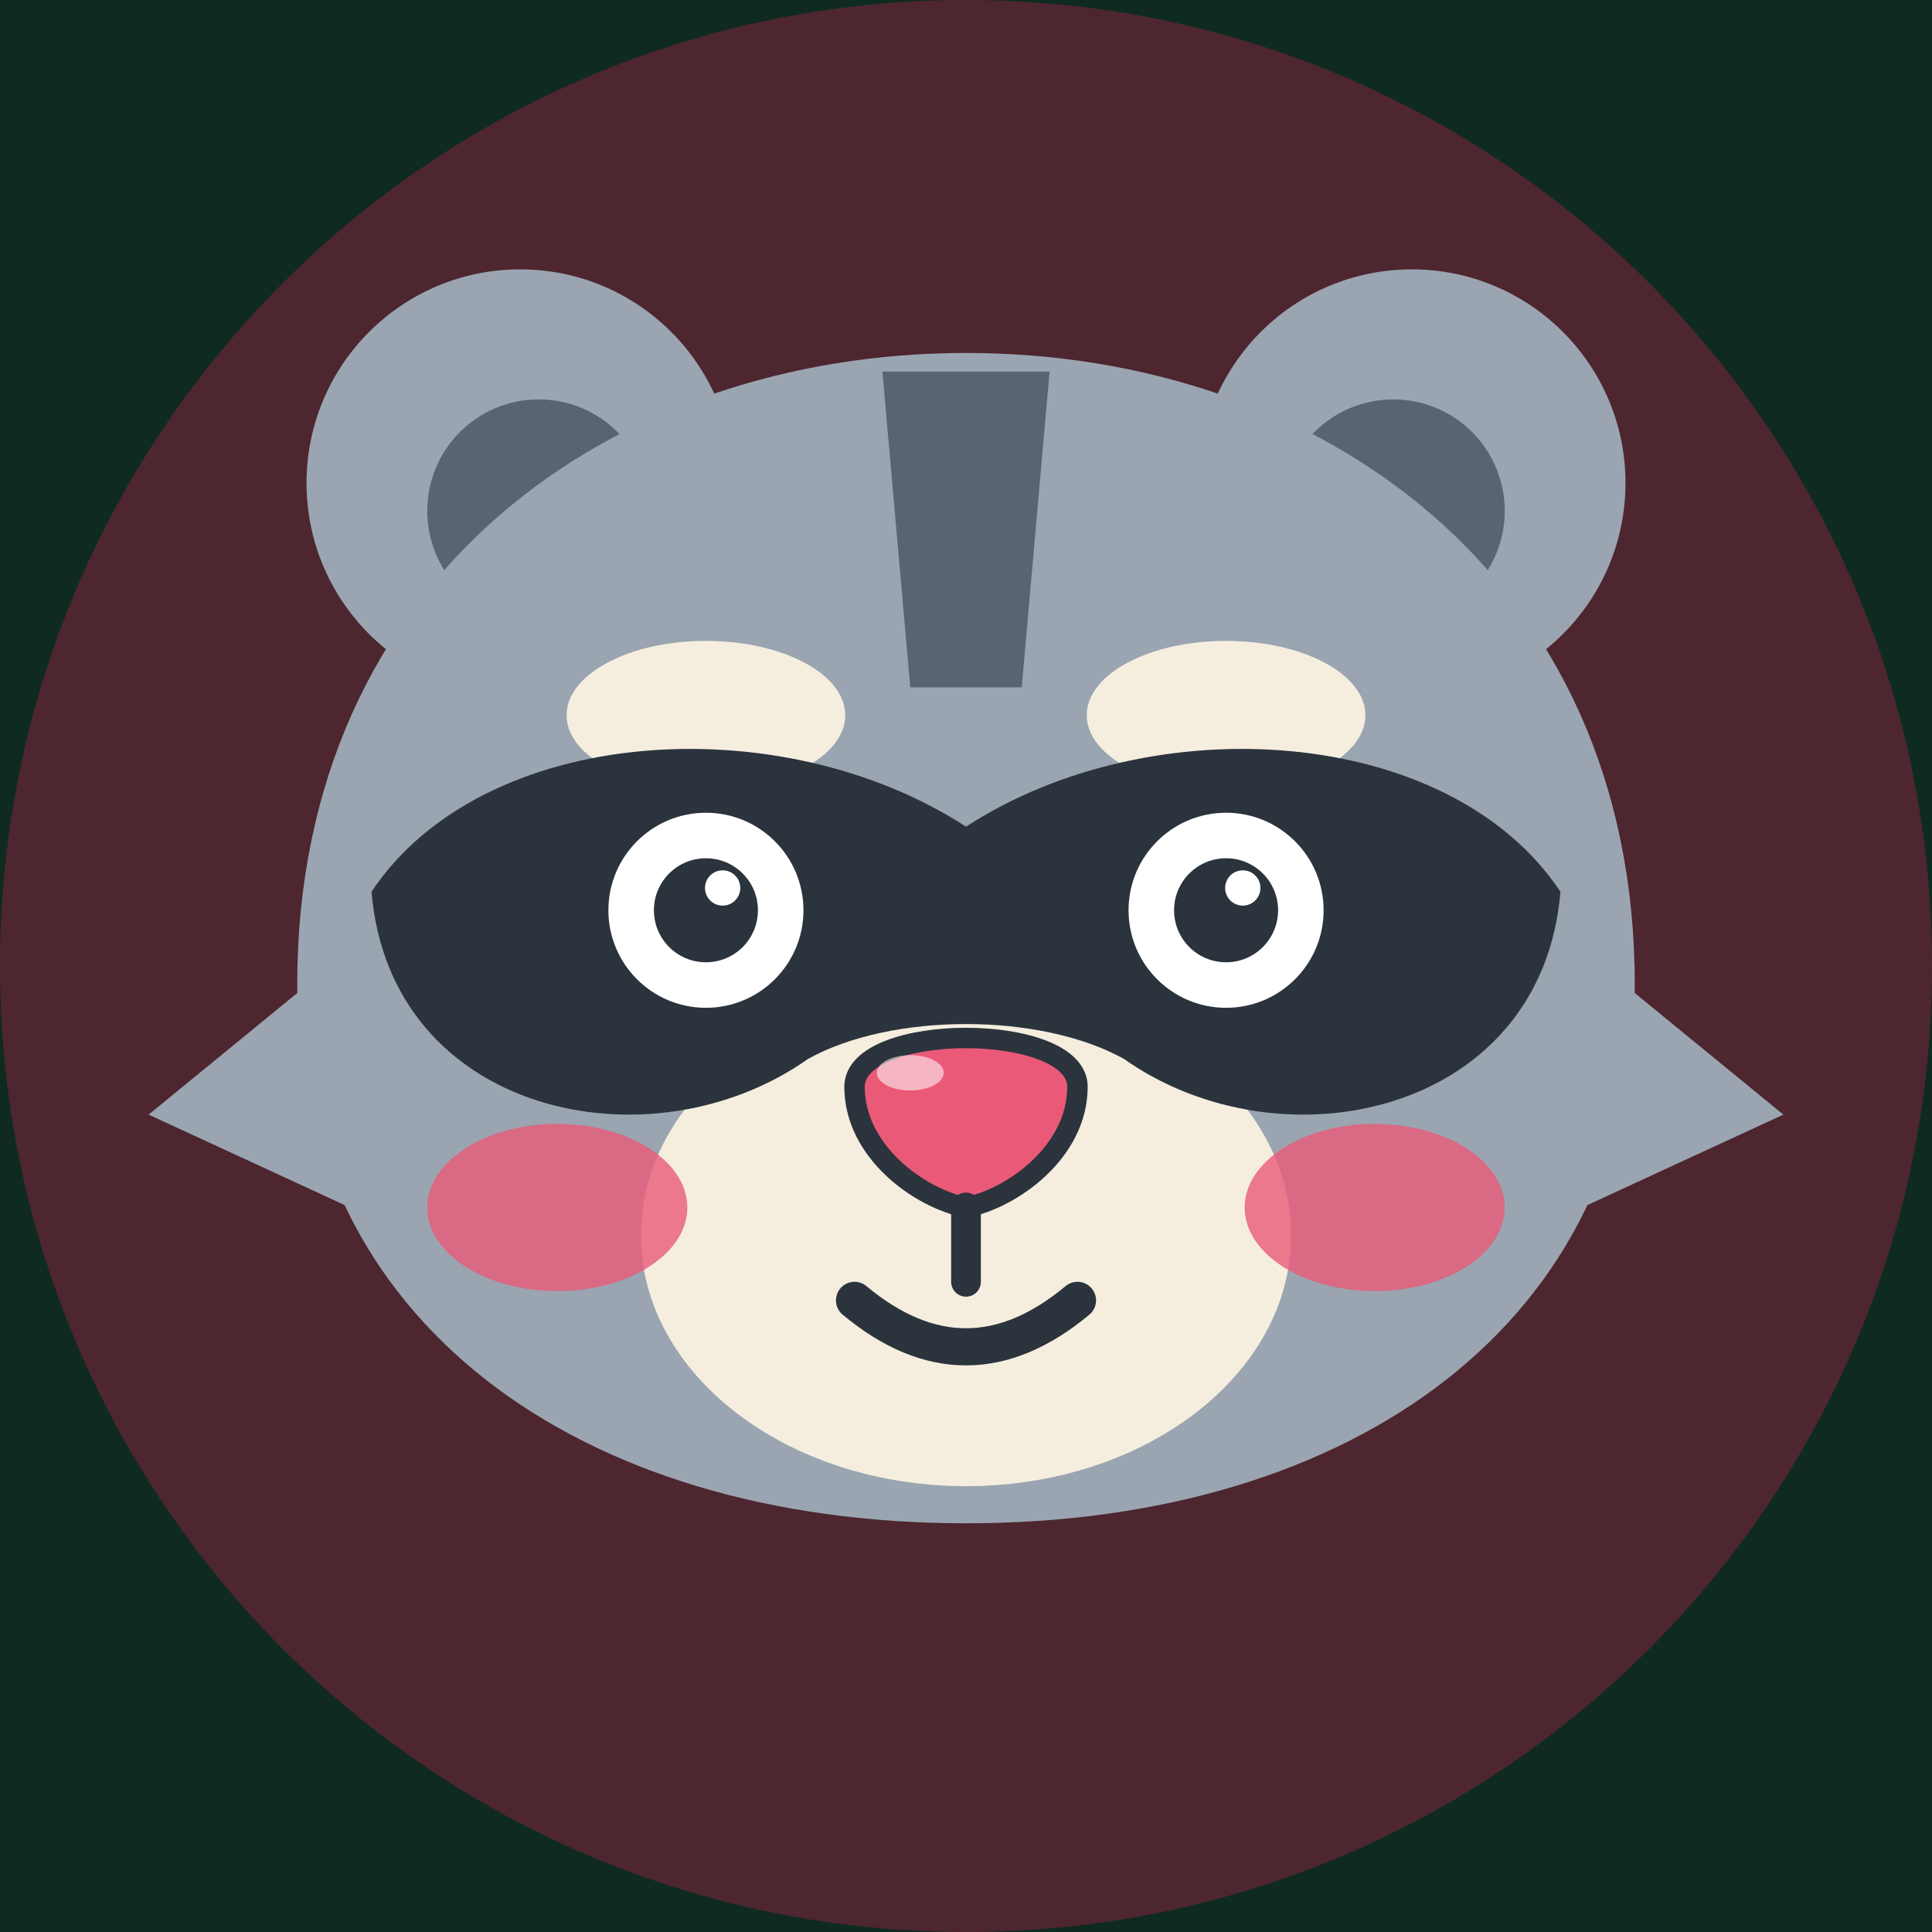
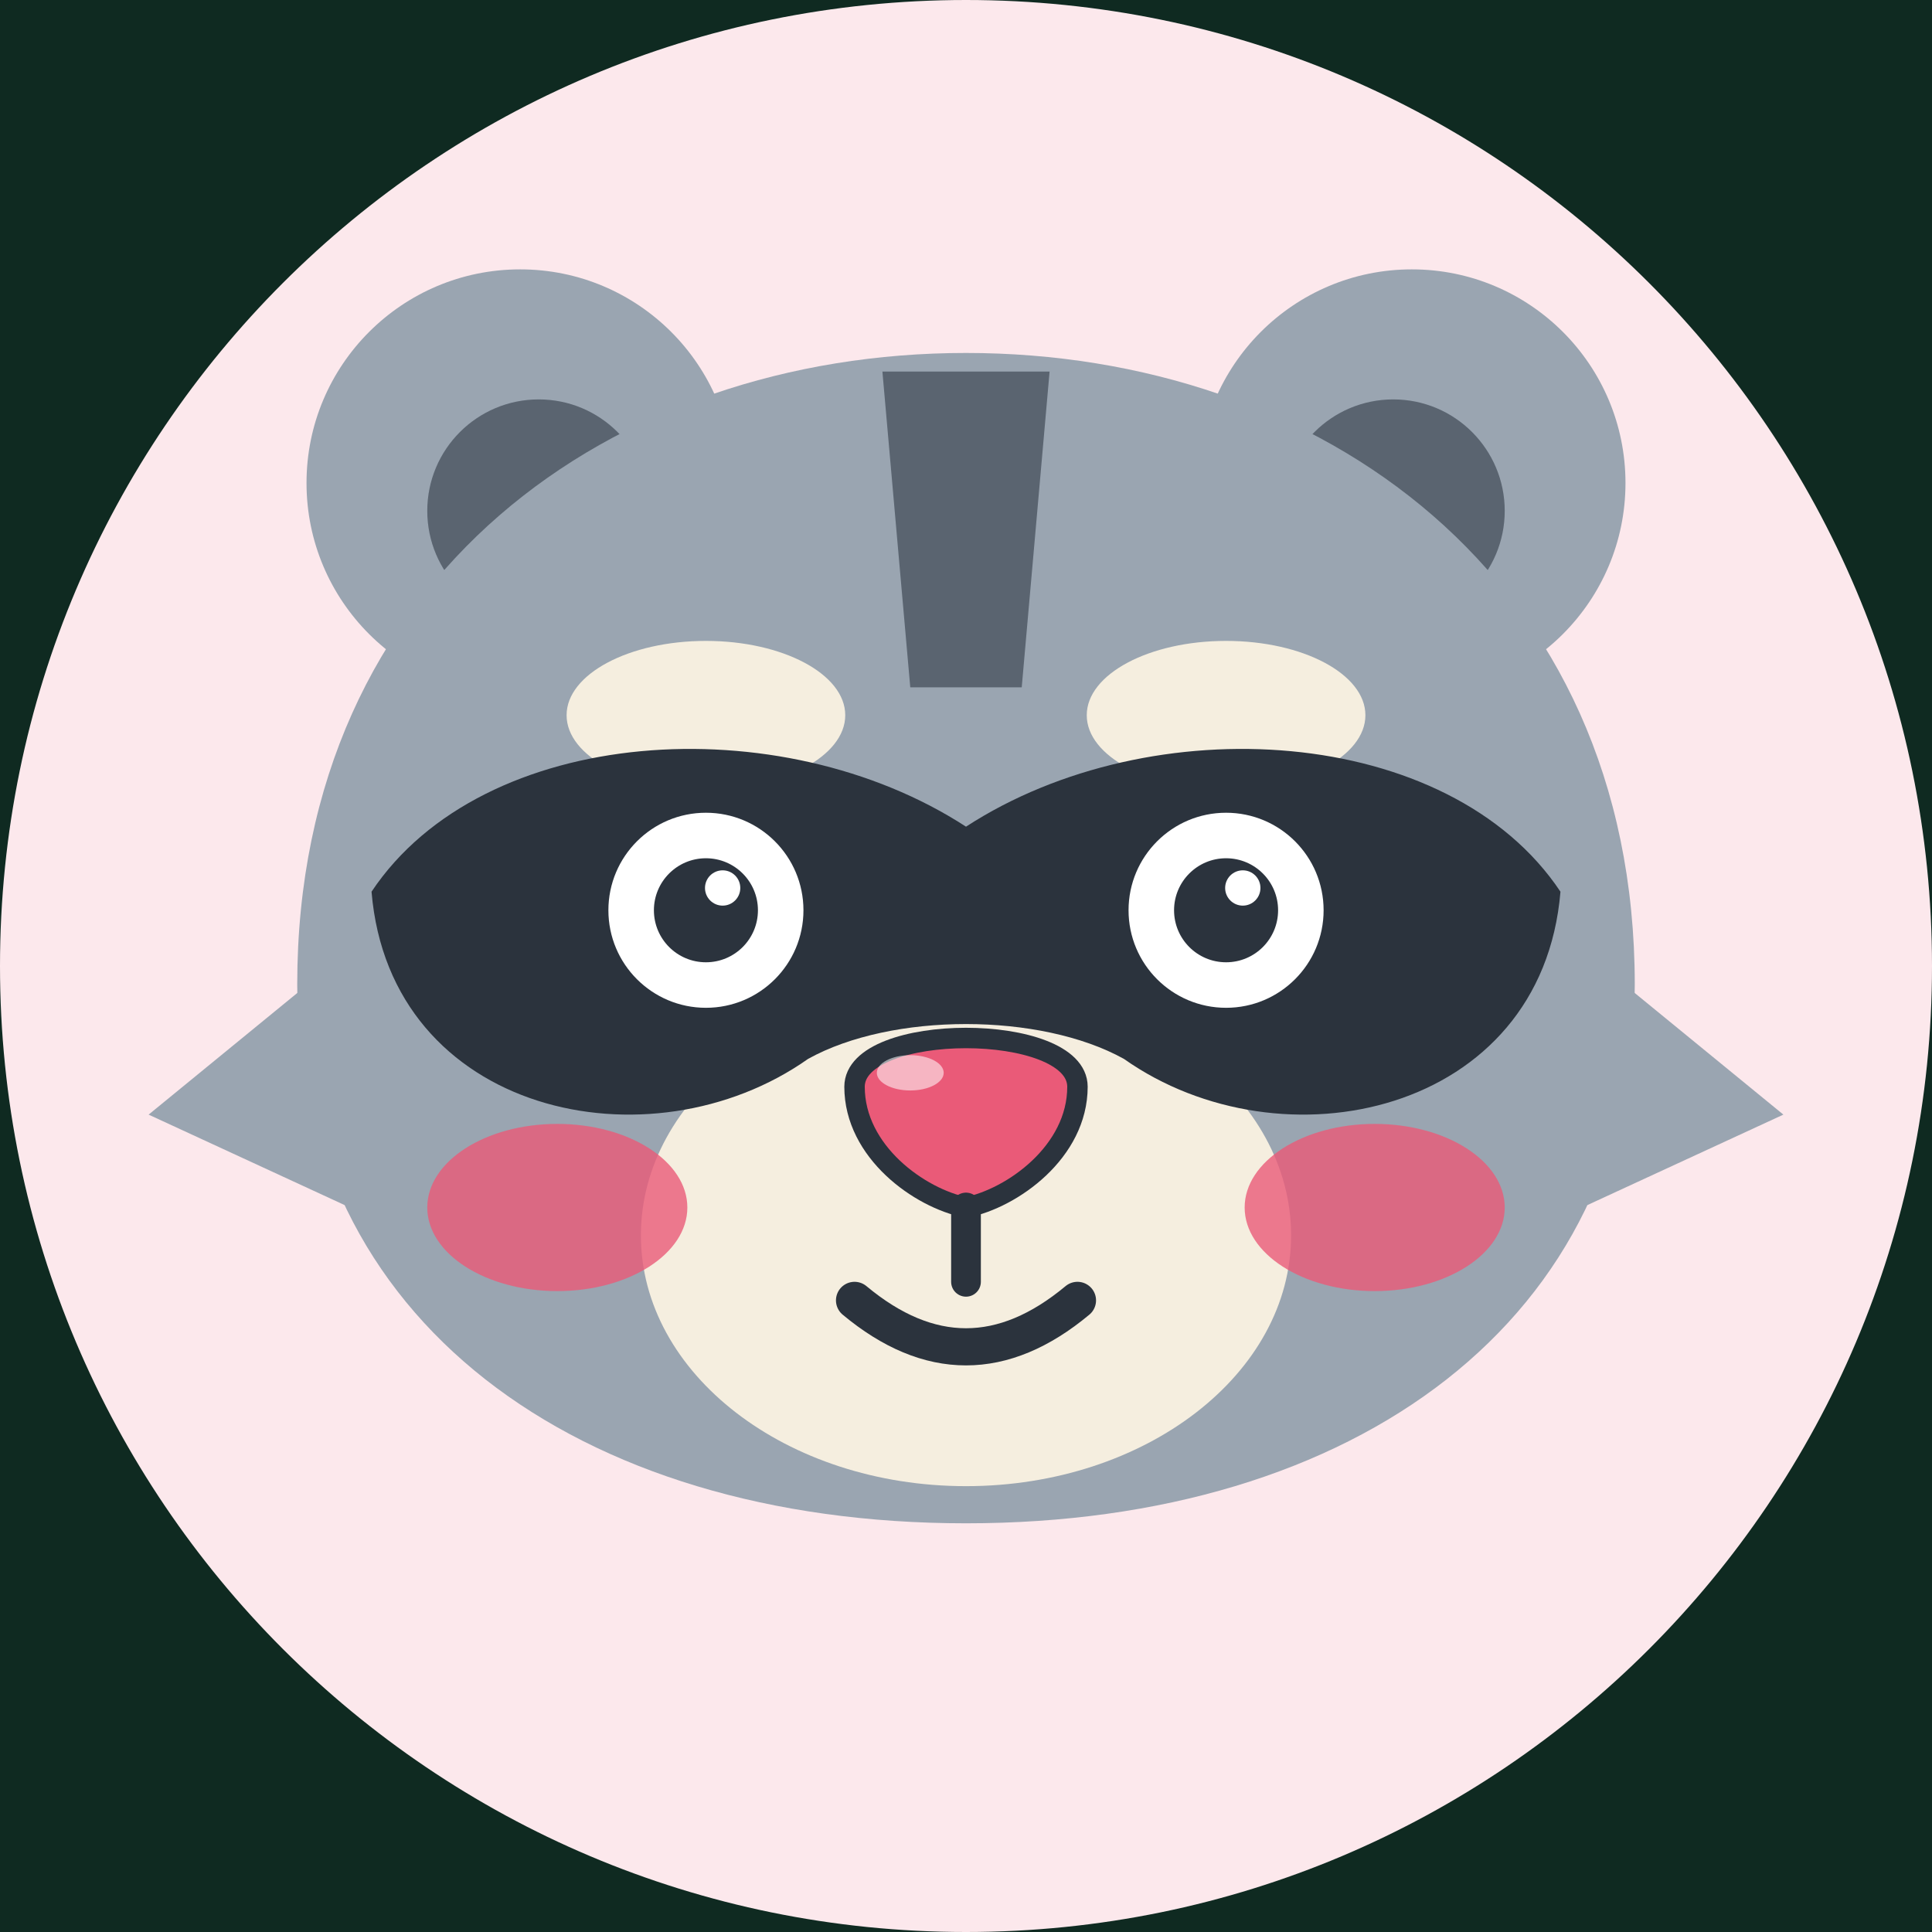
<svg xmlns="http://www.w3.org/2000/svg" viewBox="-4 10 208 208" width="208" height="208" role="img" aria-label="Chavito the raccoon">
  <rect x="-4" y="10" width="208" height="208" fill="#0F2A21" />
-   <circle cx="100" cy="114" r="104" fill="#4D2630" />
+   <circle cx="100" cy="114" r="104" fill="#FCE8EC" />
  <g id="chavito-neutral-disc-on-dark">
    <circle cx="52" cy="62" r="23" fill="#9AA5B1" />
    <circle cx="54" cy="65" r="12" fill="#5A6470" />
    <circle cx="148" cy="62" r="23" fill="#9AA5B1" />
    <circle cx="146" cy="65" r="12" fill="#5A6470" />
    <path d="M34 112 L12 130 L38 142Z" fill="#9AA5B1" />
    <path d="M166 112 L188 130 L162 142Z" fill="#9AA5B1" />
    <path d="M28 116 C28 72 62 48 100 48 C138 48 172 72 172 116 C172 152 142 174 100 174 C58 174 28 152 28 116Z" fill="#9AA5B1" />
    <path d="M91 50 L109 50 L106 84 L94 84Z" fill="#5A6470" />
    <ellipse cx="72" cy="87" rx="15" ry="8" fill="#F5EEDF" />
    <ellipse cx="128" cy="87" rx="15" ry="8" fill="#F5EEDF" />
    <ellipse cx="100" cy="143" rx="35" ry="27" fill="#F5EEDF" />
    <path d="M36 106 C48 88 80 86 100 99 C120 86 152 88 164 106 C162 130 134 136 117 124 C108 119 92 119 83 124 C66 136 38 130 36 106Z" fill="#2B333D" />
    <circle cx="72" cy="108" r="10.5" fill="#FFFFFF" />
    <circle cx="72" cy="108" r="5.6" fill="#2B333D" />
    <circle cx="73.8" cy="105.6" r="1.9" fill="#FFFFFF" />
    <circle cx="128" cy="108" r="10.5" fill="#FFFFFF" />
    <circle cx="128" cy="108" r="5.6" fill="#2B333D" />
    <circle cx="129.8" cy="105.6" r="1.9" fill="#FFFFFF" />
    <ellipse cx="56" cy="140" rx="14" ry="9" fill="#EA5A78" opacity="0.8" />
    <ellipse cx="144" cy="140" rx="14" ry="9" fill="#EA5A78" opacity="0.8" />
    <path d="M88 127 C88 120 112 120 112 127 C112 134 105 139 100 140 C95 139 88 134 88 127Z" fill="#EA5A78" stroke="#2B333D" stroke-width="2.2" stroke-linejoin="round" />
    <ellipse cx="94" cy="125.5" rx="3.6" ry="1.9" fill="#FFFFFF" opacity="0.55" />
    <path d="M100 140 L100 148" fill="none" stroke="#2B333D" stroke-width="3.2" stroke-linecap="round" stroke-linejoin="round" />
    <path d="M88 150 Q100 160 112 150" fill="none" stroke="#2B333D" stroke-width="4" stroke-linecap="round" stroke-linejoin="round" />
  </g>
</svg>
